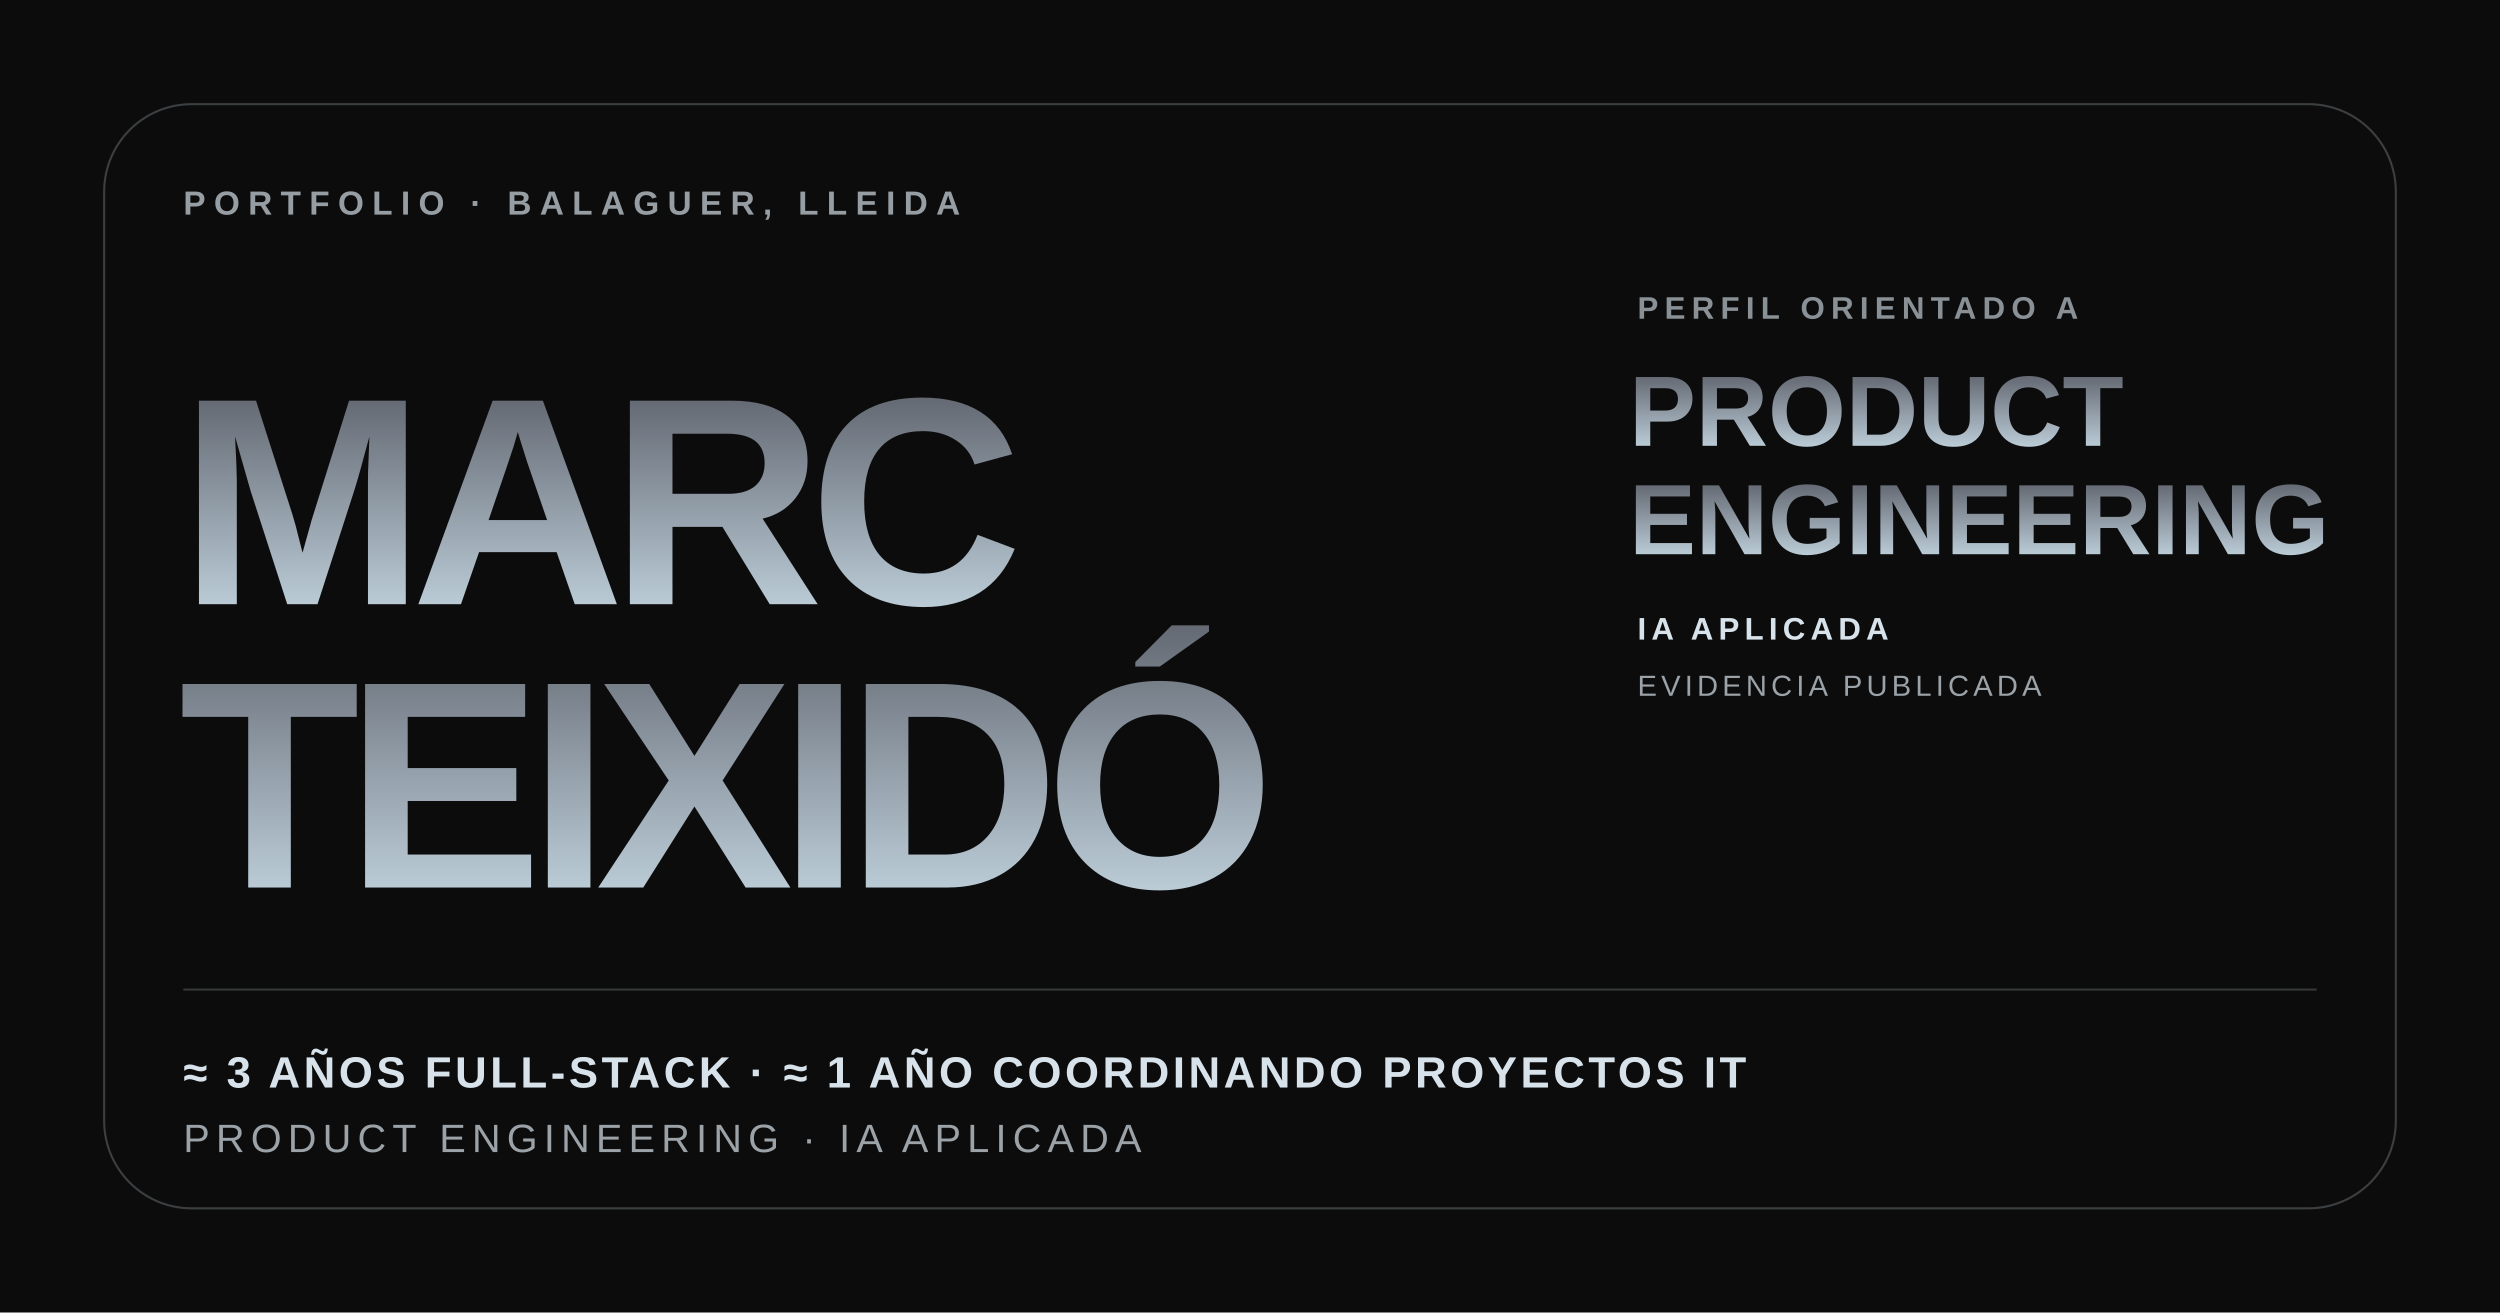
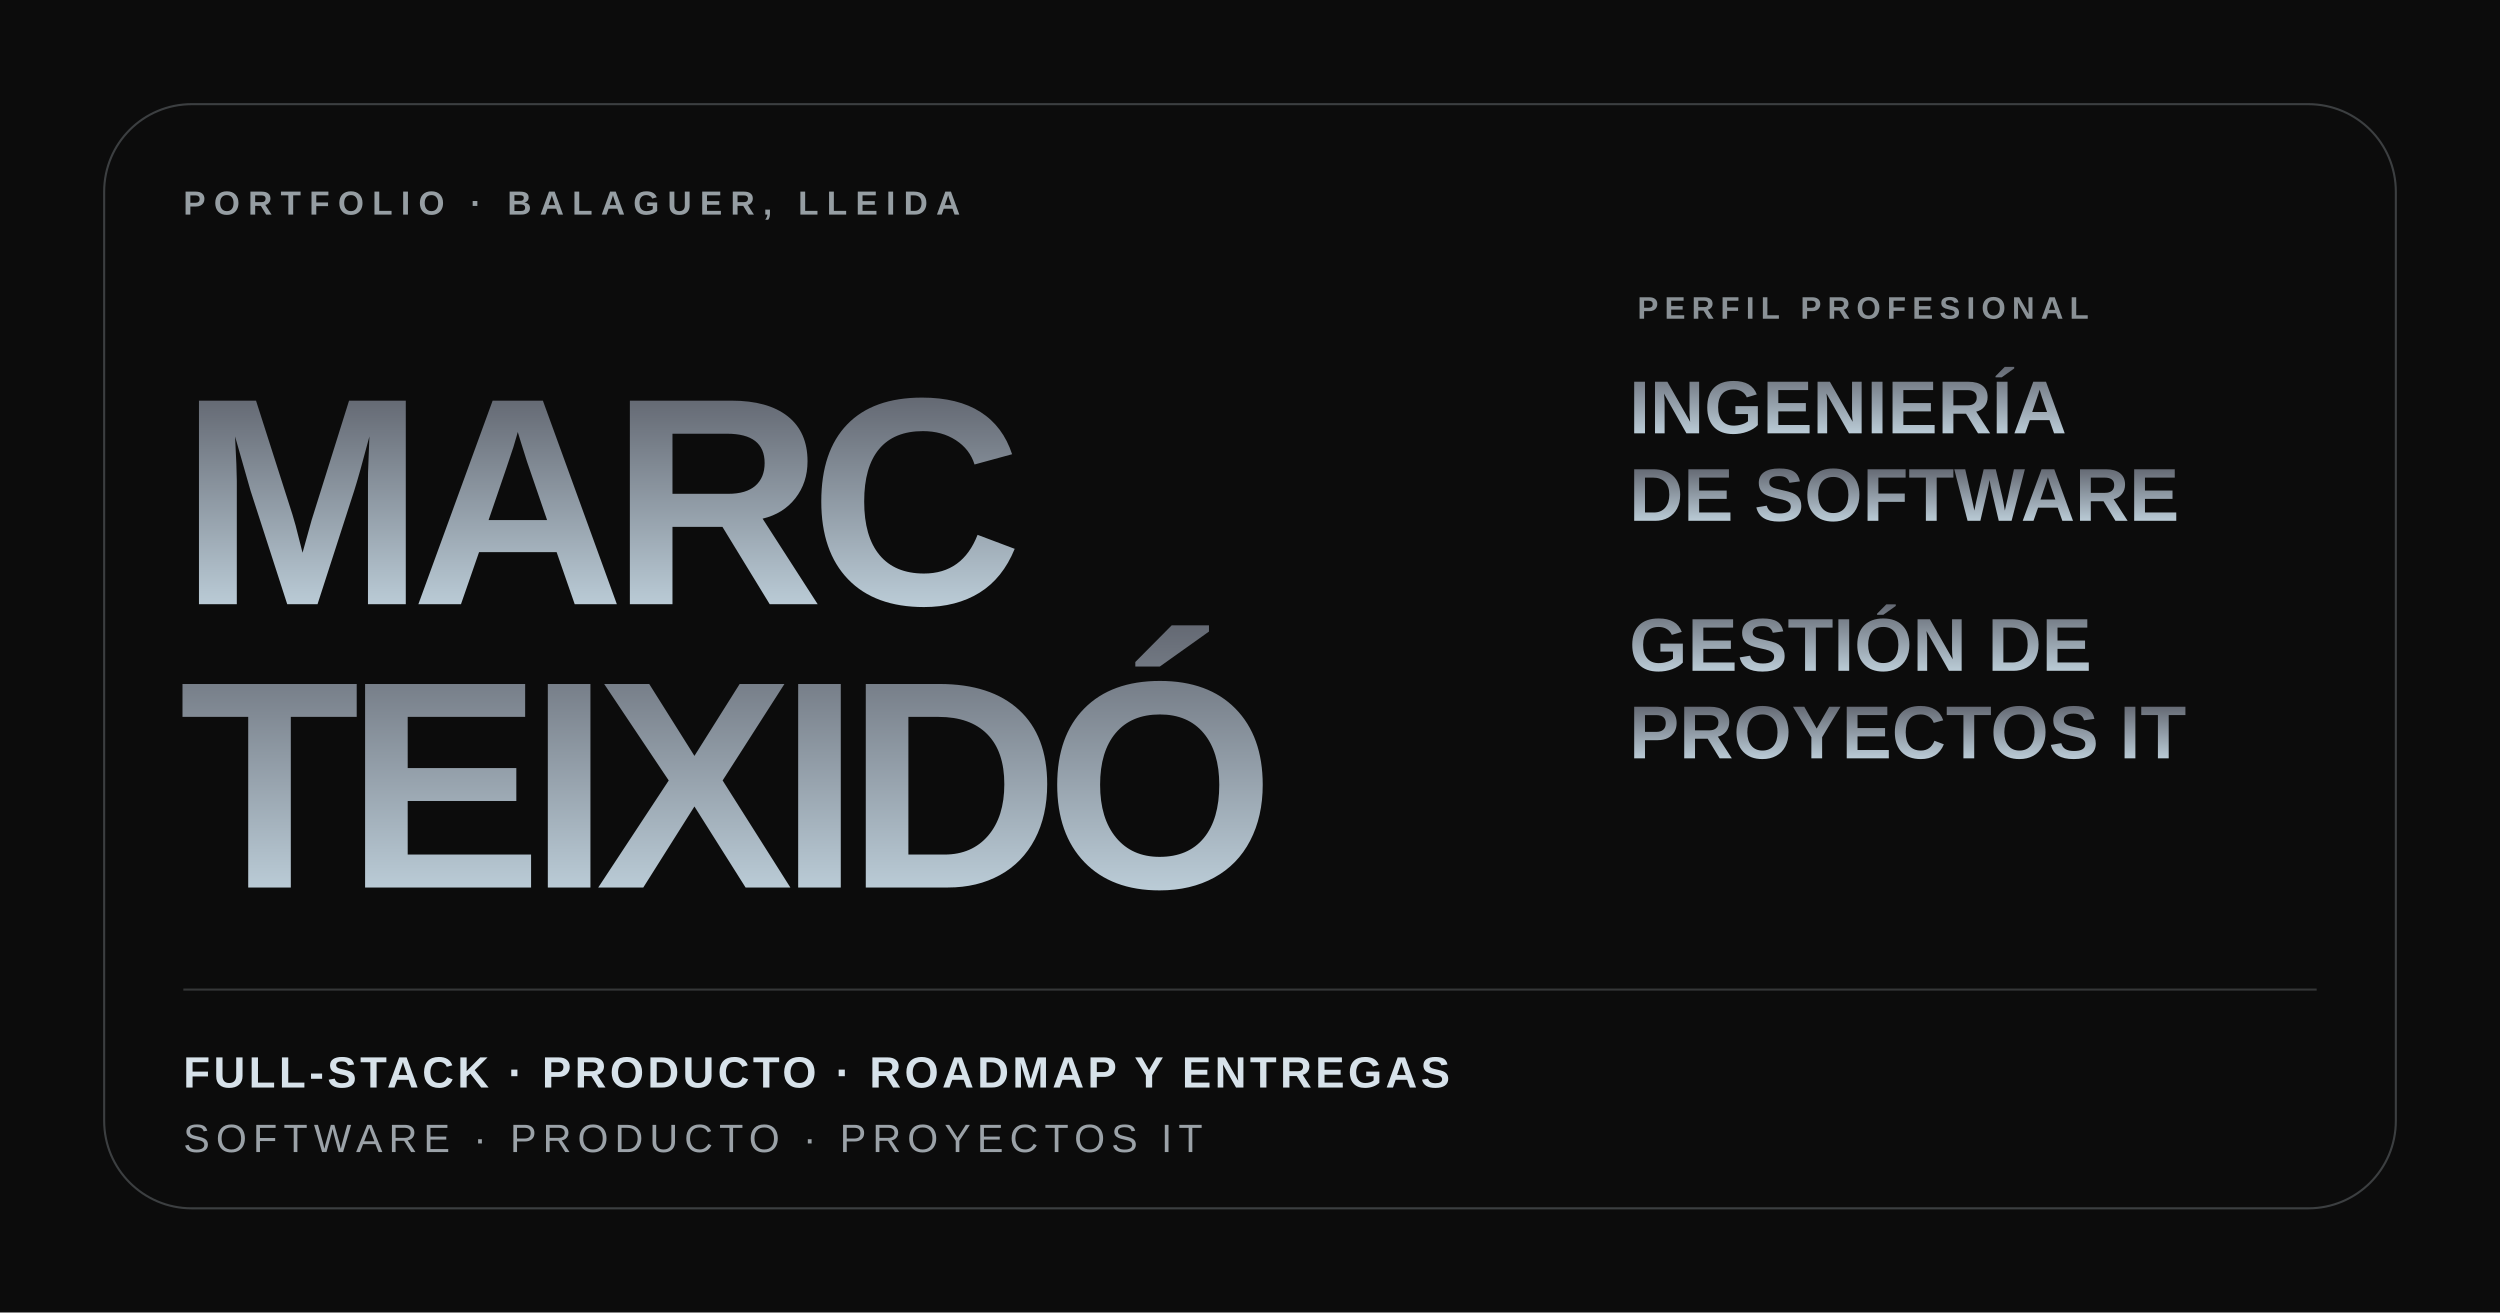
<svg xmlns="http://www.w3.org/2000/svg" width="1200" height="630" viewBox="0 0 1200 630" role="img" aria-labelledby="title description">
  <defs>
    <linearGradient id="type" x1="0" y1="0" x2="0" y2="1">
      <stop offset="0" stop-color="#646973" />
      <stop offset="1" stop-color="#BBCCD7" />
    </linearGradient>
  </defs>
  <rect width="1200" height="630" fill="#0C0C0C" />
  <rect x="50" y="50" width="1100" height="530" rx="42" fill="none" stroke="#D7E2EA" stroke-opacity=".24" />
  <text x="88" y="103" fill="#D7E2EA" fill-opacity=".68" font-family="Arial, sans-serif" font-size="16" font-weight="700" letter-spacing="4">PORTFOLIO · BALAGUER, LLEIDA</text>
  <text x="86" y="290" fill="url(#type)" font-family="Arial Black, Arial, sans-serif" font-size="142" font-weight="900" letter-spacing="-7">MARC</text>
  <text x="86" y="426" fill="url(#type)" font-family="Arial Black, Arial, sans-serif" font-size="142" font-weight="900" letter-spacing="-7">TEIXIDÓ</text>
-   <text x="786" y="153" fill="#D7E2EA" fill-opacity=".62" font-family="Arial, sans-serif" font-size="15" font-weight="700" letter-spacing="3">PERFIL ORIENTADO A</text>
-   <text x="782" y="214" fill="url(#type)" font-family="Arial Black, Arial, sans-serif" font-size="48" font-weight="900">PRODUCT</text>
-   <text x="782" y="266" fill="url(#type)" font-family="Arial Black, Arial, sans-serif" font-size="48" font-weight="900">ENGINEERING</text>
-   <text x="786" y="307" fill="#D7E2EA" font-family="Arial, sans-serif" font-size="15" font-weight="700" letter-spacing="2.5">IA APLICADA</text>
-   <text x="786" y="334" fill="#D7E2EA" fill-opacity=".7" font-family="Arial, sans-serif" font-size="14" letter-spacing="2">EVIDENCIA PUBLICADA</text>
+   <text x="786" y="153" fill="#D7E2EA" fill-opacity=".62" font-family="Arial, sans-serif" font-size="15" font-weight="700" letter-spacing="3">PERFIL PROFESIONAL</text>
+   <text x="782" y="208" fill="url(#type)" font-family="Arial Black, Arial, sans-serif" font-size="36" font-weight="900">INGENIERÍA</text>
+   <text x="782" y="250" fill="url(#type)" font-family="Arial Black, Arial, sans-serif" font-size="36" font-weight="900">DE SOFTWARE</text>
+   <text x="782" y="322" fill="url(#type)" font-family="Arial Black, Arial, sans-serif" font-size="36" font-weight="900">GESTIÓN DE</text>
+   <text x="782" y="364" fill="url(#type)" font-family="Arial Black, Arial, sans-serif" font-size="36" font-weight="900">PROYECTOS IT</text>
  <line x1="88" y1="475" x2="1112" y2="475" stroke="#D7E2EA" stroke-opacity=".2" />
-   <text x="88" y="522" fill="#D7E2EA" font-family="Arial, sans-serif" font-size="21" font-weight="700" letter-spacing="1.7">≈ 3 AÑOS FULL-STACK · ≈ 1 AÑO COORDINANDO PROYECTOS IT</text>
-   <text x="88" y="553" fill="#D7E2EA" fill-opacity=".7" font-family="Arial, sans-serif" font-size="19" letter-spacing="3">PRODUCT ENGINEERING · IA APLICADA</text>
+   <text x="88" y="522" fill="#D7E2EA" font-family="Arial, sans-serif" font-size="21" font-weight="700" letter-spacing="1.7">FULL-STACK · PRODUCTO · ROADMAP Y ENTREGAS</text>
+   <text x="88" y="553" fill="#D7E2EA" fill-opacity=".7" font-family="Arial, sans-serif" font-size="19" letter-spacing="3">SOFTWARE · PRODUCTO · PROYECTOS IT</text>
</svg>
